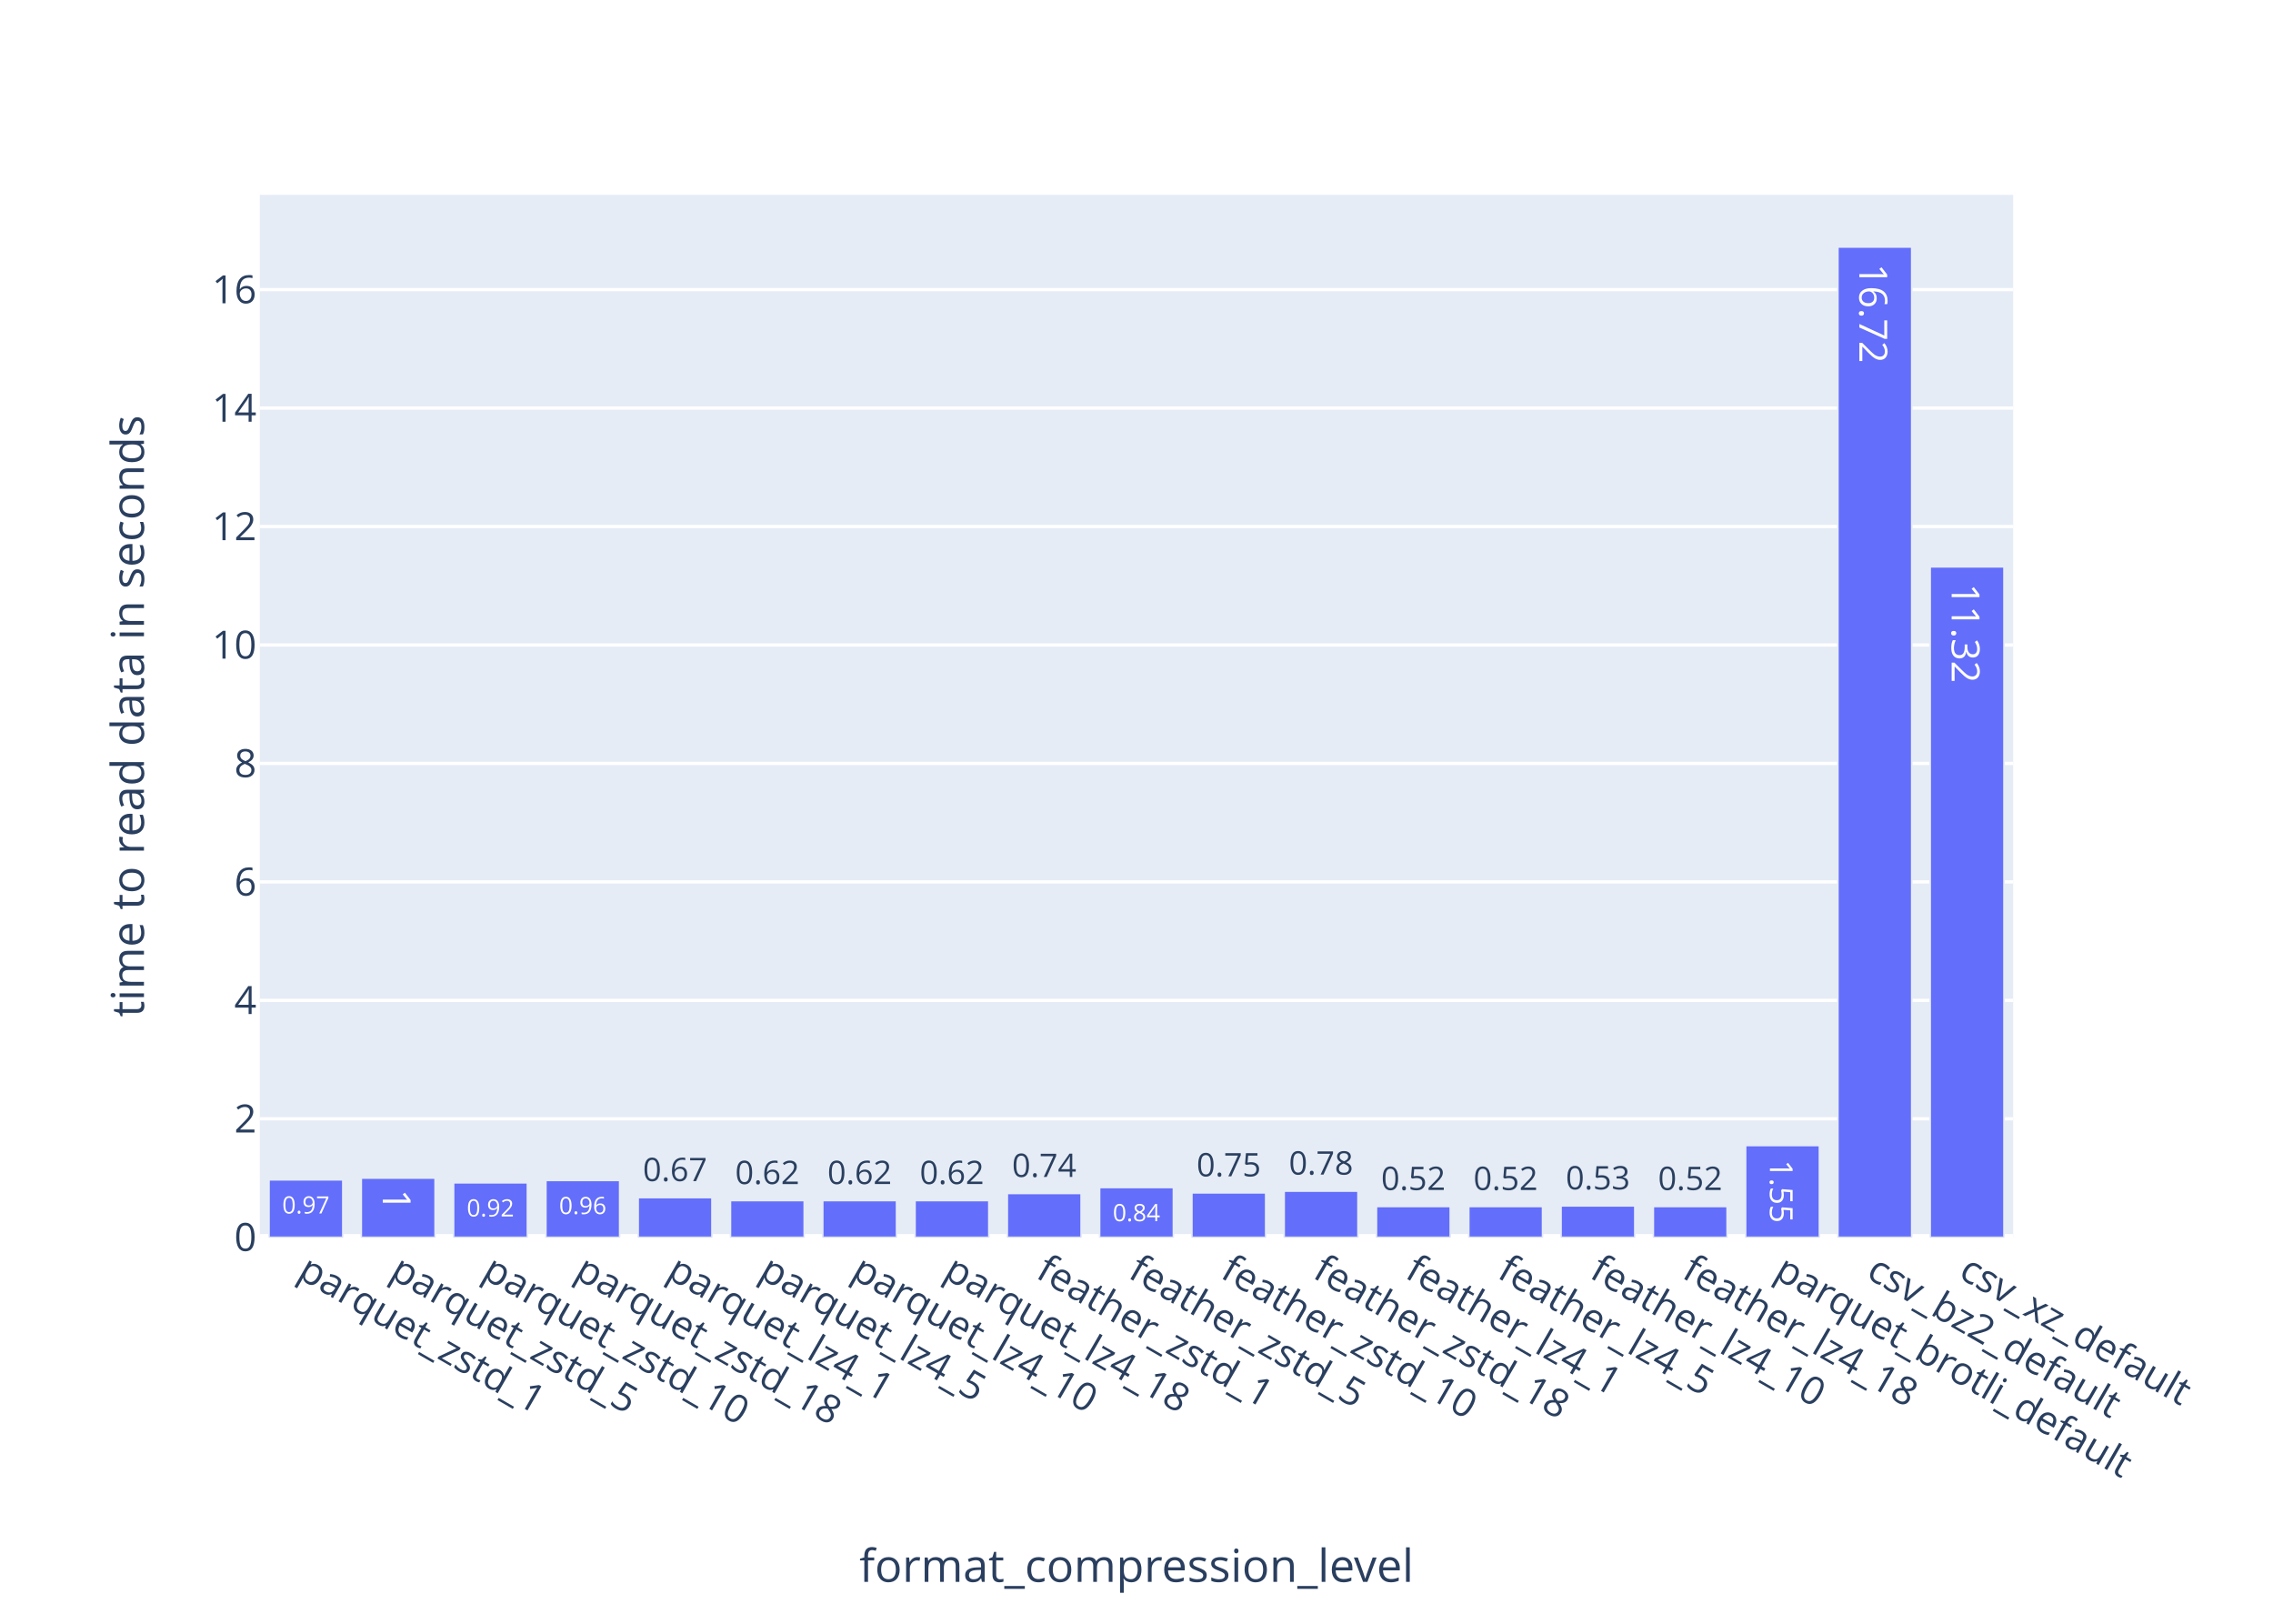
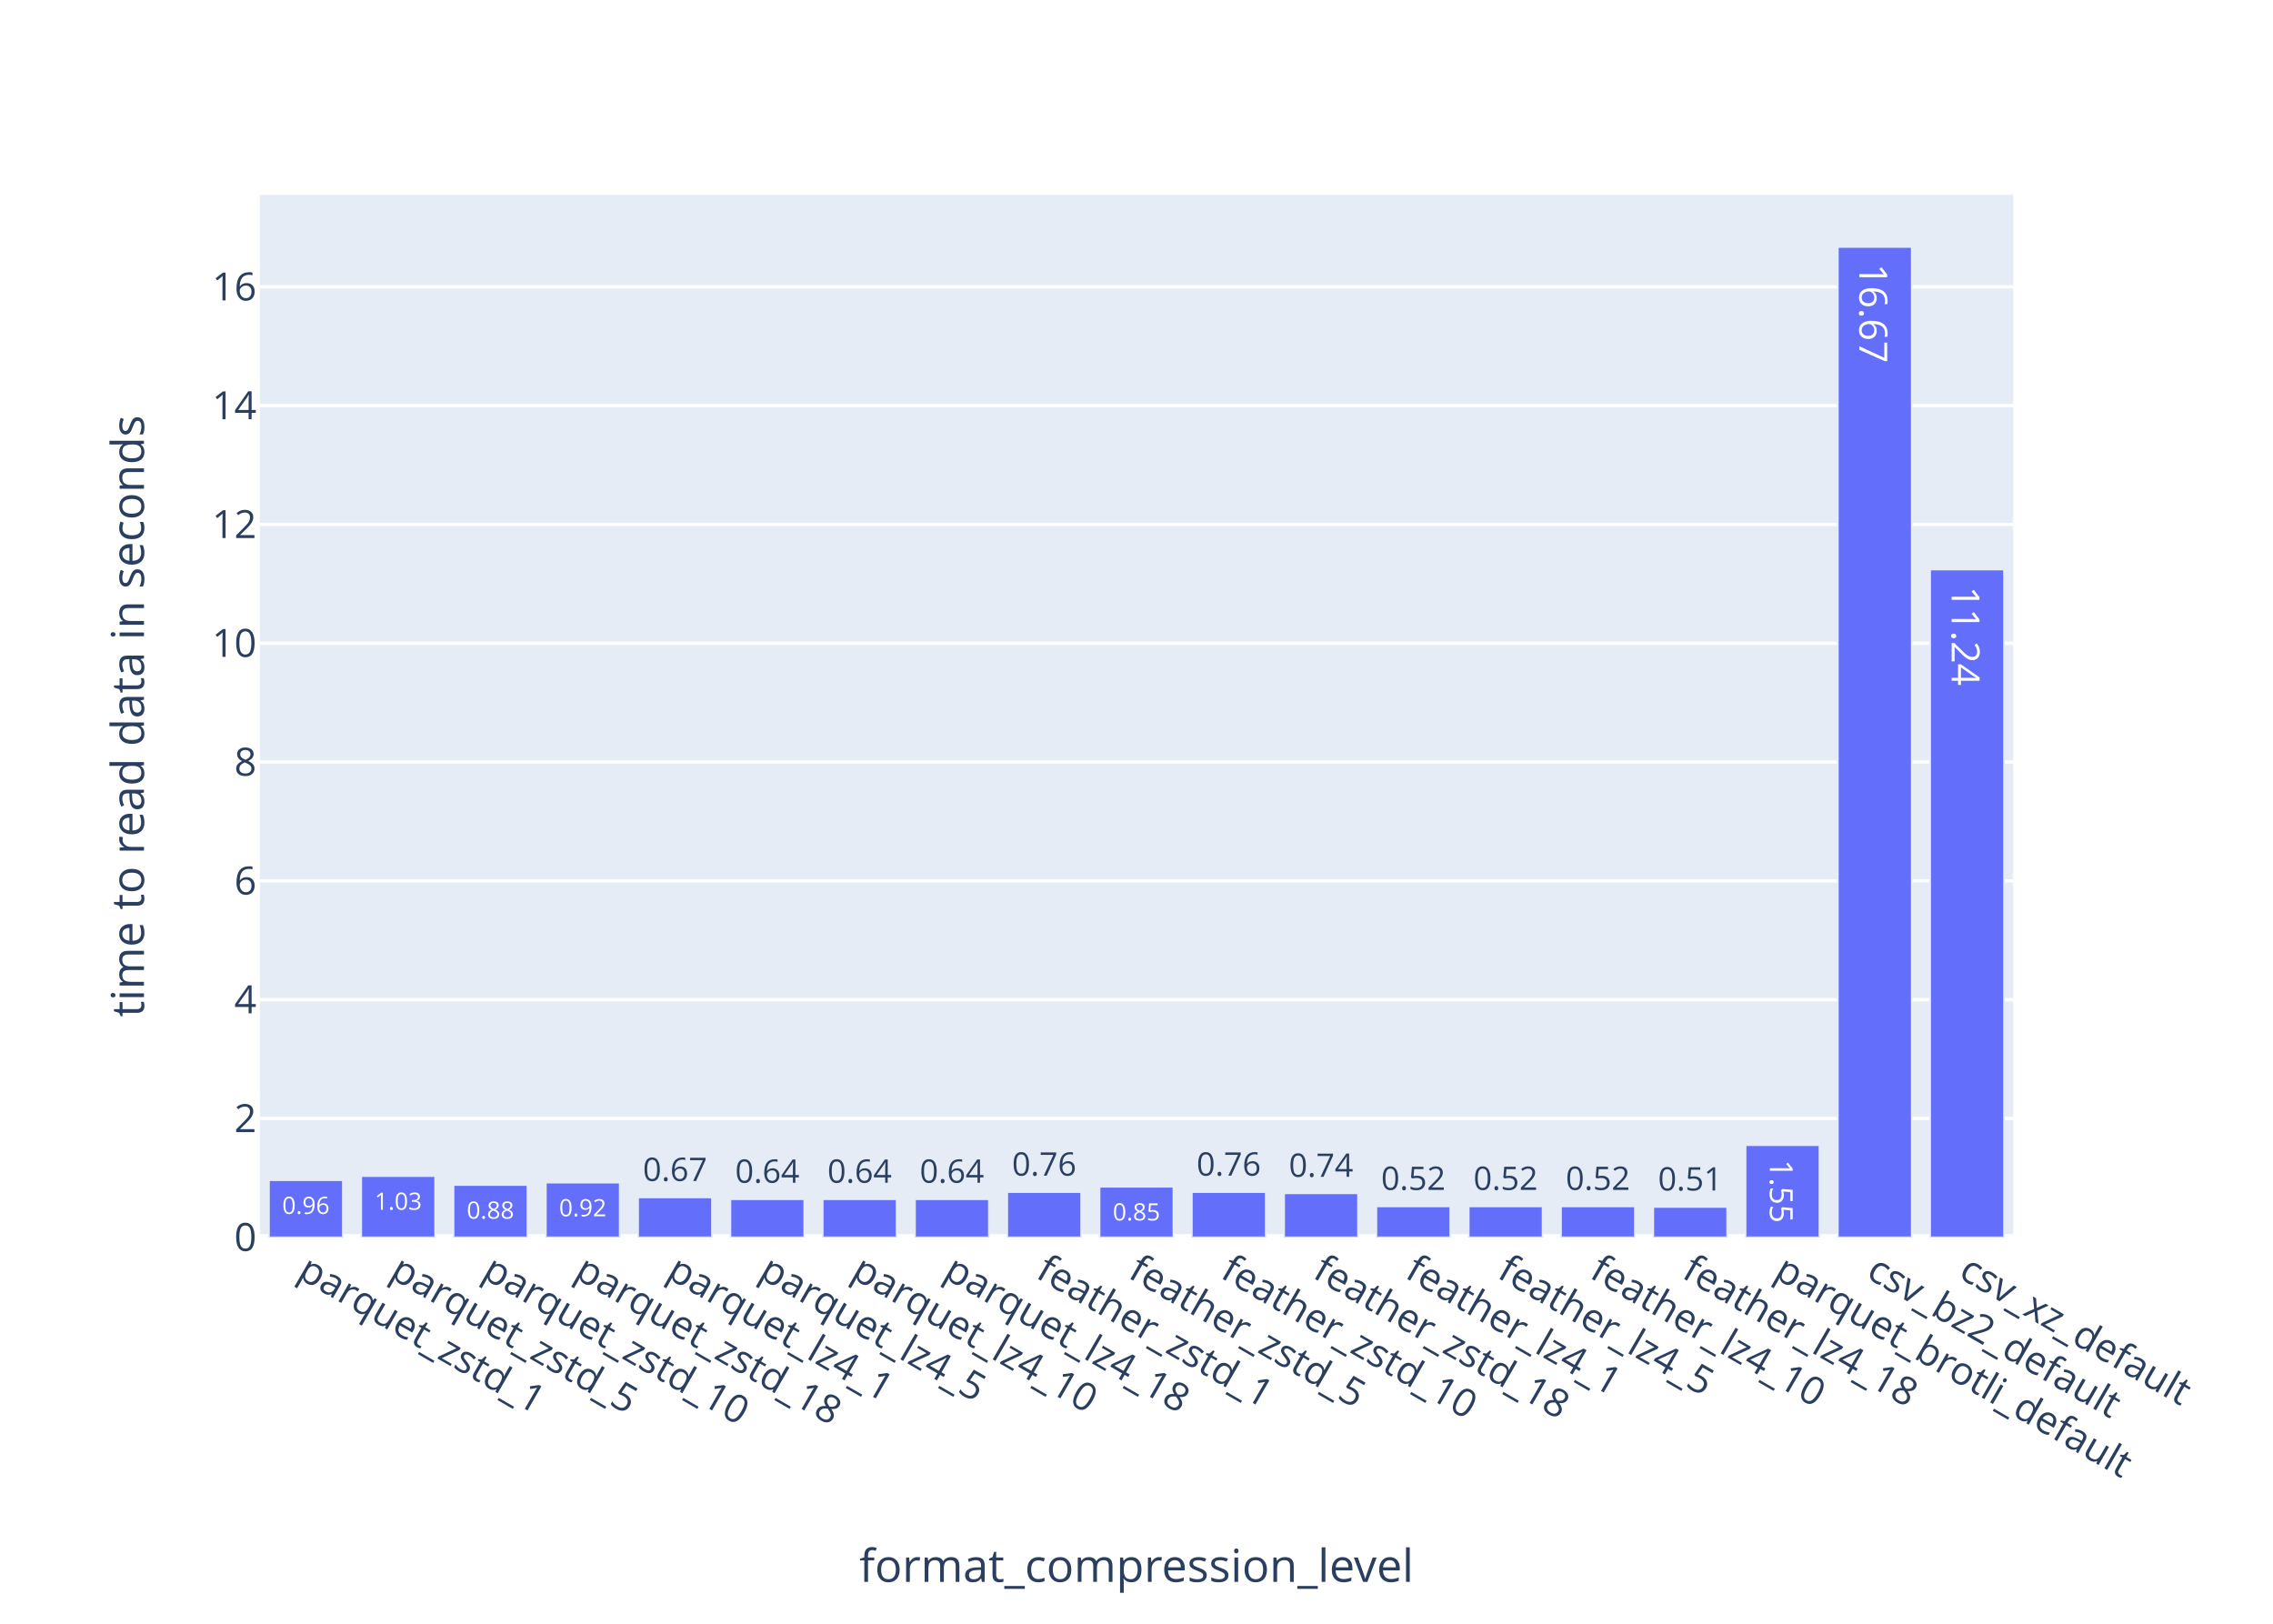
<svg xmlns="http://www.w3.org/2000/svg" class="main-svg" width="700" height="500" style="" viewBox="0 0 700 500">
  <rect x="0" y="0" width="700" height="500" style="fill: rgb(255, 255, 255); fill-opacity: 1;" />
-   <defs id="defs-a130da">
+   <defs id="defs-a54d23">
    <g class="clips">
-       <clipPath id="clipa130daxyplot" class="plotclip">
+       <clipPath id="clipa54d23xyplot" class="plotclip">
        <rect width="540" height="321" />
      </clipPath>
-       <clipPath class="axesclip" id="clipa130dax">
+       <clipPath class="axesclip" id="clipa54d23x">
        <rect x="80" y="0" width="540" height="500" />
      </clipPath>
-       <clipPath class="axesclip" id="clipa130day">
+       <clipPath class="axesclip" id="clipa54d23y">
        <rect x="0" y="60" width="700" height="321" />
      </clipPath>
-       <clipPath class="axesclip" id="clipa130daxy">
+       <clipPath class="axesclip" id="clipa54d23xy">
        <rect x="80" y="60" width="540" height="321" />
      </clipPath>
    </g>
    <g class="gradients" />
    <g class="patterns" />
  </defs>
  <g class="bglayer">
    <rect class="bg" x="80" y="60" width="540" height="321" style="fill: rgb(229, 236, 246); fill-opacity: 1; stroke-width: 0;" />
  </g>
  <g class="layer-below">
    <g class="imagelayer" />
    <g class="shapelayer" />
  </g>
  <g class="cartesianlayer">
    <g class="subplot xy">
      <g class="layer-subplot">
        <g class="shapelayer" />
        <g class="imagelayer" />
      </g>
      <g class="minor-gridlayer">
        <g class="x" />
        <g class="y" />
      </g>
      <g class="gridlayer">
        <g class="x" />
        <g class="y">
-           <path class="ygrid crisp" transform="translate(0,344.52)" d="M80,0h540" style="stroke: rgb(255, 255, 255); stroke-opacity: 1; stroke-width: 1px;" />
-           <path class="ygrid crisp" transform="translate(0,308.05)" d="M80,0h540" style="stroke: rgb(255, 255, 255); stroke-opacity: 1; stroke-width: 1px;" />
-           <path class="ygrid crisp" transform="translate(0,271.57)" d="M80,0h540" style="stroke: rgb(255, 255, 255); stroke-opacity: 1; stroke-width: 1px;" />
-           <path class="ygrid crisp" transform="translate(0,235.09)" d="M80,0h540" style="stroke: rgb(255, 255, 255); stroke-opacity: 1; stroke-width: 1px;" />
-           <path class="ygrid crisp" transform="translate(0,198.61)" d="M80,0h540" style="stroke: rgb(255, 255, 255); stroke-opacity: 1; stroke-width: 1px;" />
-           <path class="ygrid crisp" transform="translate(0,162.14)" d="M80,0h540" style="stroke: rgb(255, 255, 255); stroke-opacity: 1; stroke-width: 1px;" />
-           <path class="ygrid crisp" transform="translate(0,125.66)" d="M80,0h540" style="stroke: rgb(255, 255, 255); stroke-opacity: 1; stroke-width: 1px;" />
-           <path class="ygrid crisp" transform="translate(0,89.18)" d="M80,0h540" style="stroke: rgb(255, 255, 255); stroke-opacity: 1; stroke-width: 1px;" />
+           <path class="ygrid crisp" transform="translate(0,344.41)" d="M80,0h540" style="stroke: rgb(255, 255, 255); stroke-opacity: 1; stroke-width: 1px;" />
+           <path class="ygrid crisp" transform="translate(0,307.83)" d="M80,0h540" style="stroke: rgb(255, 255, 255); stroke-opacity: 1; stroke-width: 1px;" />
+           <path class="ygrid crisp" transform="translate(0,271.24)" d="M80,0h540" style="stroke: rgb(255, 255, 255); stroke-opacity: 1; stroke-width: 1px;" />
+           <path class="ygrid crisp" transform="translate(0,234.65)" d="M80,0h540" style="stroke: rgb(255, 255, 255); stroke-opacity: 1; stroke-width: 1px;" />
+           <path class="ygrid crisp" transform="translate(0,198.07)" d="M80,0h540" style="stroke: rgb(255, 255, 255); stroke-opacity: 1; stroke-width: 1px;" />
+           <path class="ygrid crisp" transform="translate(0,161.48)" d="M80,0h540" style="stroke: rgb(255, 255, 255); stroke-opacity: 1; stroke-width: 1px;" />
+           <path class="ygrid crisp" transform="translate(0,124.89)" d="M80,0h540" style="stroke: rgb(255, 255, 255); stroke-opacity: 1; stroke-width: 1px;" />
+           <path class="ygrid crisp" transform="translate(0,88.31)" d="M80,0h540" style="stroke: rgb(255, 255, 255); stroke-opacity: 1; stroke-width: 1px;" />
        </g>
      </g>
      <g class="zerolinelayer">
        <path class="yzl zl crisp" transform="translate(0,381)" d="M80,0h540" style="stroke: rgb(255, 255, 255); stroke-opacity: 1; stroke-width: 2px;" />
      </g>
      <g class="layer-between">
        <g class="shapelayer" />
        <g class="imagelayer" />
      </g>
      <path class="xlines-below" />
      <path class="ylines-below" />
      <g class="overlines-below" />
      <g class="xaxislayer-below" />
      <g class="yaxislayer-below" />
      <g class="overaxes-below" />
-       <g class="plot" transform="translate(80,60)" clip-path="url(#clipa130daxyplot)">
+       <g class="plot" transform="translate(80,60)" clip-path="url(#clipa54d23xyplot)">
        <g class="barlayer mlayer">
          <g class="trace bars" style="opacity: 1;">
            <g class="points">
              <g class="point">
-                 <path d="M2.84,321V303.31H25.58V321Z" style="vector-effect: none; opacity: 1; stroke-width: 0.5px; fill: rgb(99, 110, 250); fill-opacity: 1; stroke: rgb(229, 236, 246); stroke-opacity: 1;" />
-                 <text class="bartext bartext-inside" text-anchor="middle" data-notex="1" x="0" y="0" style="font-family: 'Open Sans', verdana, arial, sans-serif; font-size: 12px; fill: rgb(255, 255, 255); fill-opacity: 1; white-space: pre;" transform="translate(14.21,313.6733)scale(0.6136082)">0.97</text>
-               </g>
-               <g class="point">
-                 <path d="M31.26,321V302.76H54V321Z" style="vector-effect: none; opacity: 1; stroke-width: 0.5px; fill: rgb(99, 110, 250); fill-opacity: 1; stroke: rgb(229, 236, 246); stroke-opacity: 1;" />
-                 <text class="bartext bartext-inside" text-anchor="middle" data-notex="1" x="0" y="0" style="font-family: 'Open Sans', verdana, arial, sans-serif; font-size: 12px; fill: rgb(255, 255, 255); fill-opacity: 1; white-space: pre;" transform="translate(42.63,314.3381)rotate(90 0 -4.75)">1</text>
-               </g>
-               <g class="point">
-                 <path d="M59.68,321V304.22H82.42V321Z" style="vector-effect: none; opacity: 1; stroke-width: 0.5px; fill: rgb(99, 110, 250); fill-opacity: 1; stroke: rgb(229, 236, 246); stroke-opacity: 1;" />
-                 <text class="bartext bartext-inside" text-anchor="middle" data-notex="1" x="0" y="0" style="font-family: 'Open Sans', verdana, arial, sans-serif; font-size: 12px; fill: rgb(255, 255, 255); fill-opacity: 1; white-space: pre;" transform="translate(71.05,314.5833)scale(0.6136082)">0.92</text>
-               </g>
-               <g class="point">
-                 <path d="M88.11,321V303.49H110.84V321Z" style="vector-effect: none; opacity: 1; stroke-width: 0.5px; fill: rgb(99, 110, 250); fill-opacity: 1; stroke: rgb(229, 236, 246); stroke-opacity: 1;" />
-                 <text class="bartext bartext-inside" text-anchor="middle" data-notex="1" x="0" y="0" style="font-family: 'Open Sans', verdana, arial, sans-serif; font-size: 12px; fill: rgb(255, 255, 255); fill-opacity: 1; white-space: pre;" transform="translate(99.475,313.8489)scale(0.6132417)">0.96</text>
-               </g>
-               <g class="point">
-                 <path d="M116.53,321V308.78H139.26V321Z" style="vector-effect: none; opacity: 1; stroke-width: 0.5px; fill: rgb(99, 110, 250); fill-opacity: 1; stroke: rgb(229, 236, 246); stroke-opacity: 1;" />
-                 <text class="bartext bartext-outside" text-anchor="middle" data-notex="1" x="0" y="0" style="font-family: 'Open Sans', verdana, arial, sans-serif; font-size: 12px; fill: rgb(42, 63, 95); fill-opacity: 1; white-space: pre;" transform="translate(127.895,303.6971)scale(0.833173)">0.67</text>
-               </g>
-               <g class="point">
-                 <path d="M144.95,321V309.69H167.68V321Z" style="vector-effect: none; opacity: 1; stroke-width: 0.5px; fill: rgb(99, 110, 250); fill-opacity: 1; stroke: rgb(229, 236, 246); stroke-opacity: 1;" />
-                 <text class="bartext bartext-outside" text-anchor="middle" data-notex="1" x="0" y="0" style="font-family: 'Open Sans', verdana, arial, sans-serif; font-size: 12px; fill: rgb(42, 63, 95); fill-opacity: 1; white-space: pre;" transform="translate(156.315,304.6071)scale(0.833173)">0.62</text>
-               </g>
-               <g class="point">
-                 <path d="M173.37,321V309.69H196.11V321Z" style="vector-effect: none; opacity: 1; stroke-width: 0.5px; fill: rgb(99, 110, 250); fill-opacity: 1; stroke: rgb(229, 236, 246); stroke-opacity: 1;" />
-                 <text class="bartext bartext-outside" text-anchor="middle" data-notex="1" x="0" y="0" style="font-family: 'Open Sans', verdana, arial, sans-serif; font-size: 12px; fill: rgb(42, 63, 95); fill-opacity: 1; white-space: pre;" transform="translate(184.74,304.6062)scale(0.8335395)">0.62</text>
-               </g>
-               <g class="point">
-                 <path d="M201.79,321V309.69H224.53V321Z" style="vector-effect: none; opacity: 1; stroke-width: 0.5px; fill: rgb(99, 110, 250); fill-opacity: 1; stroke: rgb(229, 236, 246); stroke-opacity: 1;" />
-                 <text class="bartext bartext-outside" text-anchor="middle" data-notex="1" x="0" y="0" style="font-family: 'Open Sans', verdana, arial, sans-serif; font-size: 12px; fill: rgb(42, 63, 95); fill-opacity: 1; white-space: pre;" transform="translate(213.16,304.6062)scale(0.8335395)">0.62</text>
-               </g>
-               <g class="point">
-                 <path d="M230.21,321V307.5H252.95V321Z" style="vector-effect: none; opacity: 1; stroke-width: 0.5px; fill: rgb(99, 110, 250); fill-opacity: 1; stroke: rgb(229, 236, 246); stroke-opacity: 1;" />
-                 <text class="bartext bartext-outside" text-anchor="middle" data-notex="1" x="0" y="0" style="font-family: 'Open Sans', verdana, arial, sans-serif; font-size: 12px; fill: rgb(42, 63, 95); fill-opacity: 1; white-space: pre;" transform="translate(241.58,302.4162)scale(0.8335395)">0.74</text>
-               </g>
-               <g class="point">
-                 <path d="M258.63,321V305.68H281.37V321Z" style="vector-effect: none; opacity: 1; stroke-width: 0.5px; fill: rgb(99, 110, 250); fill-opacity: 1; stroke: rgb(229, 236, 246); stroke-opacity: 1;" />
-                 <text class="bartext bartext-inside" text-anchor="middle" data-notex="1" x="0" y="0" style="font-family: 'Open Sans', verdana, arial, sans-serif; font-size: 12px; fill: rgb(255, 255, 255); fill-opacity: 1; white-space: pre;" transform="translate(270,316.0433)scale(0.6136082)">0.84</text>
-               </g>
-               <g class="point">
-                 <path d="M287.05,321V307.32H309.79V321Z" style="vector-effect: none; opacity: 1; stroke-width: 0.5px; fill: rgb(99, 110, 250); fill-opacity: 1; stroke: rgb(229, 236, 246); stroke-opacity: 1;" />
-                 <text class="bartext bartext-outside" text-anchor="middle" data-notex="1" x="0" y="0" style="font-family: 'Open Sans', verdana, arial, sans-serif; font-size: 12px; fill: rgb(42, 63, 95); fill-opacity: 1; white-space: pre;" transform="translate(298.42,302.2362)scale(0.8335395)">0.75</text>
-               </g>
-               <g class="point">
-                 <path d="M315.47,321V306.77H338.21V321Z" style="vector-effect: none; opacity: 1; stroke-width: 0.5px; fill: rgb(99, 110, 250); fill-opacity: 1; stroke: rgb(229, 236, 246); stroke-opacity: 1;" />
-                 <text class="bartext bartext-outside" text-anchor="middle" data-notex="1" x="0" y="0" style="font-family: 'Open Sans', verdana, arial, sans-serif; font-size: 12px; fill: rgb(42, 63, 95); fill-opacity: 1; white-space: pre;" transform="translate(326.84,301.6862)scale(0.8335395)">0.78</text>
-               </g>
-               <g class="point">
-                 <path d="M343.89,321V311.52H366.63V321Z" style="vector-effect: none; opacity: 1; stroke-width: 0.5px; fill: rgb(99, 110, 250); fill-opacity: 1; stroke: rgb(229, 236, 246); stroke-opacity: 1;" />
-                 <text class="bartext bartext-outside" text-anchor="middle" data-notex="1" x="0" y="0" style="font-family: 'Open Sans', verdana, arial, sans-serif; font-size: 12px; fill: rgb(42, 63, 95); fill-opacity: 1; white-space: pre;" transform="translate(355.26,306.4362)scale(0.8335395)">0.52</text>
-               </g>
-               <g class="point">
-                 <path d="M372.32,321V311.52H395.05V321Z" style="vector-effect: none; opacity: 1; stroke-width: 0.5px; fill: rgb(99, 110, 250); fill-opacity: 1; stroke: rgb(229, 236, 246); stroke-opacity: 1;" />
-                 <text class="bartext bartext-outside" text-anchor="middle" data-notex="1" x="0" y="0" style="font-family: 'Open Sans', verdana, arial, sans-serif; font-size: 12px; fill: rgb(42, 63, 95); fill-opacity: 1; white-space: pre;" transform="translate(383.685,306.4371)scale(0.833173)">0.52</text>
-               </g>
-               <g class="point">
-                 <path d="M400.74,321V311.33H423.47V321Z" style="vector-effect: none; opacity: 1; stroke-width: 0.5px; fill: rgb(99, 110, 250); fill-opacity: 1; stroke: rgb(229, 236, 246); stroke-opacity: 1;" />
-                 <text class="bartext bartext-outside" text-anchor="middle" data-notex="1" x="0" y="0" style="font-family: 'Open Sans', verdana, arial, sans-serif; font-size: 12px; fill: rgb(42, 63, 95); fill-opacity: 1; white-space: pre;" transform="translate(412.105,306.2471)scale(0.833173)">0.53</text>
-               </g>
-               <g class="point">
-                 <path d="M429.16,321V311.52H451.89V321Z" style="vector-effect: none; opacity: 1; stroke-width: 0.5px; fill: rgb(99, 110, 250); fill-opacity: 1; stroke: rgb(229, 236, 246); stroke-opacity: 1;" />
-                 <text class="bartext bartext-outside" text-anchor="middle" data-notex="1" x="0" y="0" style="font-family: 'Open Sans', verdana, arial, sans-serif; font-size: 12px; fill: rgb(42, 63, 95); fill-opacity: 1; white-space: pre;" transform="translate(440.525,306.4371)scale(0.833173)">0.52</text>
-               </g>
-               <g class="point">
-                 <path d="M457.58,321V292.73H480.32V321Z" style="vector-effect: none; opacity: 1; stroke-width: 0.5px; fill: rgb(99, 110, 250); fill-opacity: 1; stroke: rgb(229, 236, 246); stroke-opacity: 1;" />
-                 <text class="bartext bartext-inside" text-anchor="middle" data-notex="1" x="0" y="0" style="font-family: 'Open Sans', verdana, arial, sans-serif; font-size: 12px; fill: rgb(255, 255, 255); fill-opacity: 1; white-space: pre;" transform="translate(468.95,310.7425)scale(0.8163116)rotate(90 0 -4.75)">1.55</text>
+                 <path d="M2.84,321V303.44H25.58V321Z" style="vector-effect: none; opacity: 1; stroke-width: 0.5px; fill: rgb(99, 110, 250); fill-opacity: 1; stroke: rgb(229, 236, 246); stroke-opacity: 1;" />
+                 <text class="bartext bartext-inside" text-anchor="middle" data-notex="1" x="0" y="0" style="font-family: 'Open Sans', verdana, arial, sans-serif; font-size: 12px; fill: rgb(255, 255, 255); fill-opacity: 1; white-space: pre;" transform="translate(14.21,313.8033)scale(0.6136082)">0.96</text>
+               </g>
+               <g class="point">
+                 <path d="M31.26,321V302.16H54V321Z" style="vector-effect: none; opacity: 1; stroke-width: 0.5px; fill: rgb(99, 110, 250); fill-opacity: 1; stroke: rgb(229, 236, 246); stroke-opacity: 1;" />
+                 <text class="bartext bartext-inside" text-anchor="middle" data-notex="1" x="0" y="0" style="font-family: 'Open Sans', verdana, arial, sans-serif; font-size: 12px; fill: rgb(255, 255, 255); fill-opacity: 1; white-space: pre;" transform="translate(42.63,312.5233)scale(0.6136082)">1.03</text>
+               </g>
+               <g class="point">
+                 <path d="M59.68,321V304.9H82.42V321Z" style="vector-effect: none; opacity: 1; stroke-width: 0.5px; fill: rgb(99, 110, 250); fill-opacity: 1; stroke: rgb(229, 236, 246); stroke-opacity: 1;" />
+                 <text class="bartext bartext-inside" text-anchor="middle" data-notex="1" x="0" y="0" style="font-family: 'Open Sans', verdana, arial, sans-serif; font-size: 12px; fill: rgb(255, 255, 255); fill-opacity: 1; white-space: pre;" transform="translate(71.05,315.2633)scale(0.6136082)">0.88</text>
+               </g>
+               <g class="point">
+                 <path d="M88.11,321V304.17H110.84V321Z" style="vector-effect: none; opacity: 1; stroke-width: 0.5px; fill: rgb(99, 110, 250); fill-opacity: 1; stroke: rgb(229, 236, 246); stroke-opacity: 1;" />
+                 <text class="bartext bartext-inside" text-anchor="middle" data-notex="1" x="0" y="0" style="font-family: 'Open Sans', verdana, arial, sans-serif; font-size: 12px; fill: rgb(255, 255, 255); fill-opacity: 1; white-space: pre;" transform="translate(99.475,314.5289)scale(0.6132417)">0.92</text>
+               </g>
+               <g class="point">
+                 <path d="M116.53,321V308.74H139.26V321Z" style="vector-effect: none; opacity: 1; stroke-width: 0.5px; fill: rgb(99, 110, 250); fill-opacity: 1; stroke: rgb(229, 236, 246); stroke-opacity: 1;" />
+                 <text class="bartext bartext-outside" text-anchor="middle" data-notex="1" x="0" y="0" style="font-family: 'Open Sans', verdana, arial, sans-serif; font-size: 12px; fill: rgb(42, 63, 95); fill-opacity: 1; white-space: pre;" transform="translate(127.895,303.6571)scale(0.833173)">0.67</text>
+               </g>
+               <g class="point">
+                 <path d="M144.95,321V309.29H167.68V321Z" style="vector-effect: none; opacity: 1; stroke-width: 0.5px; fill: rgb(99, 110, 250); fill-opacity: 1; stroke: rgb(229, 236, 246); stroke-opacity: 1;" />
+                 <text class="bartext bartext-outside" text-anchor="middle" data-notex="1" x="0" y="0" style="font-family: 'Open Sans', verdana, arial, sans-serif; font-size: 12px; fill: rgb(42, 63, 95); fill-opacity: 1; white-space: pre;" transform="translate(156.315,304.2071)scale(0.833173)">0.64</text>
+               </g>
+               <g class="point">
+                 <path d="M173.37,321V309.29H196.11V321Z" style="vector-effect: none; opacity: 1; stroke-width: 0.5px; fill: rgb(99, 110, 250); fill-opacity: 1; stroke: rgb(229, 236, 246); stroke-opacity: 1;" />
+                 <text class="bartext bartext-outside" text-anchor="middle" data-notex="1" x="0" y="0" style="font-family: 'Open Sans', verdana, arial, sans-serif; font-size: 12px; fill: rgb(42, 63, 95); fill-opacity: 1; white-space: pre;" transform="translate(184.74,304.2062)scale(0.8335395)">0.64</text>
+               </g>
+               <g class="point">
+                 <path d="M201.79,321V309.29H224.53V321Z" style="vector-effect: none; opacity: 1; stroke-width: 0.5px; fill: rgb(99, 110, 250); fill-opacity: 1; stroke: rgb(229, 236, 246); stroke-opacity: 1;" />
+                 <text class="bartext bartext-outside" text-anchor="middle" data-notex="1" x="0" y="0" style="font-family: 'Open Sans', verdana, arial, sans-serif; font-size: 12px; fill: rgb(42, 63, 95); fill-opacity: 1; white-space: pre;" transform="translate(213.16,304.2062)scale(0.8335395)">0.64</text>
+               </g>
+               <g class="point">
+                 <path d="M230.21,321V307.1H252.95V321Z" style="vector-effect: none; opacity: 1; stroke-width: 0.5px; fill: rgb(99, 110, 250); fill-opacity: 1; stroke: rgb(229, 236, 246); stroke-opacity: 1;" />
+                 <text class="bartext bartext-outside" text-anchor="middle" data-notex="1" x="0" y="0" style="font-family: 'Open Sans', verdana, arial, sans-serif; font-size: 12px; fill: rgb(42, 63, 95); fill-opacity: 1; white-space: pre;" transform="translate(241.58,302.0162)scale(0.8335395)">0.76</text>
+               </g>
+               <g class="point">
+                 <path d="M258.63,321V305.45H281.37V321Z" style="vector-effect: none; opacity: 1; stroke-width: 0.5px; fill: rgb(99, 110, 250); fill-opacity: 1; stroke: rgb(229, 236, 246); stroke-opacity: 1;" />
+                 <text class="bartext bartext-inside" text-anchor="middle" data-notex="1" x="0" y="0" style="font-family: 'Open Sans', verdana, arial, sans-serif; font-size: 12px; fill: rgb(255, 255, 255); fill-opacity: 1; white-space: pre;" transform="translate(270,315.8133)scale(0.6136082)">0.85</text>
+               </g>
+               <g class="point">
+                 <path d="M287.05,321V307.1H309.79V321Z" style="vector-effect: none; opacity: 1; stroke-width: 0.5px; fill: rgb(99, 110, 250); fill-opacity: 1; stroke: rgb(229, 236, 246); stroke-opacity: 1;" />
+                 <text class="bartext bartext-outside" text-anchor="middle" data-notex="1" x="0" y="0" style="font-family: 'Open Sans', verdana, arial, sans-serif; font-size: 12px; fill: rgb(42, 63, 95); fill-opacity: 1; white-space: pre;" transform="translate(298.42,302.0162)scale(0.8335395)">0.76</text>
+               </g>
+               <g class="point">
+                 <path d="M315.47,321V307.46H338.21V321Z" style="vector-effect: none; opacity: 1; stroke-width: 0.5px; fill: rgb(99, 110, 250); fill-opacity: 1; stroke: rgb(229, 236, 246); stroke-opacity: 1;" />
+                 <text class="bartext bartext-outside" text-anchor="middle" data-notex="1" x="0" y="0" style="font-family: 'Open Sans', verdana, arial, sans-serif; font-size: 12px; fill: rgb(42, 63, 95); fill-opacity: 1; white-space: pre;" transform="translate(326.84,302.3762)scale(0.8335395)">0.74</text>
+               </g>
+               <g class="point">
+                 <path d="M343.89,321V311.49H366.63V321Z" style="vector-effect: none; opacity: 1; stroke-width: 0.5px; fill: rgb(99, 110, 250); fill-opacity: 1; stroke: rgb(229, 236, 246); stroke-opacity: 1;" />
+                 <text class="bartext bartext-outside" text-anchor="middle" data-notex="1" x="0" y="0" style="font-family: 'Open Sans', verdana, arial, sans-serif; font-size: 12px; fill: rgb(42, 63, 95); fill-opacity: 1; white-space: pre;" transform="translate(355.26,306.4062)scale(0.8335395)">0.52</text>
+               </g>
+               <g class="point">
+                 <path d="M372.32,321V311.49H395.05V321Z" style="vector-effect: none; opacity: 1; stroke-width: 0.5px; fill: rgb(99, 110, 250); fill-opacity: 1; stroke: rgb(229, 236, 246); stroke-opacity: 1;" />
+                 <text class="bartext bartext-outside" text-anchor="middle" data-notex="1" x="0" y="0" style="font-family: 'Open Sans', verdana, arial, sans-serif; font-size: 12px; fill: rgb(42, 63, 95); fill-opacity: 1; white-space: pre;" transform="translate(383.685,306.4071)scale(0.833173)">0.52</text>
+               </g>
+               <g class="point">
+                 <path d="M400.74,321V311.49H423.47V321Z" style="vector-effect: none; opacity: 1; stroke-width: 0.5px; fill: rgb(99, 110, 250); fill-opacity: 1; stroke: rgb(229, 236, 246); stroke-opacity: 1;" />
+                 <text class="bartext bartext-outside" text-anchor="middle" data-notex="1" x="0" y="0" style="font-family: 'Open Sans', verdana, arial, sans-serif; font-size: 12px; fill: rgb(42, 63, 95); fill-opacity: 1; white-space: pre;" transform="translate(412.105,306.4071)scale(0.833173)">0.52</text>
+               </g>
+               <g class="point">
+                 <path d="M429.16,321V311.67H451.89V321Z" style="vector-effect: none; opacity: 1; stroke-width: 0.5px; fill: rgb(99, 110, 250); fill-opacity: 1; stroke: rgb(229, 236, 246); stroke-opacity: 1;" />
+                 <text class="bartext bartext-outside" text-anchor="middle" data-notex="1" x="0" y="0" style="font-family: 'Open Sans', verdana, arial, sans-serif; font-size: 12px; fill: rgb(42, 63, 95); fill-opacity: 1; white-space: pre;" transform="translate(440.525,306.5871)scale(0.833173)">0.51</text>
+               </g>
+               <g class="point">
+                 <path d="M457.58,321V292.65H480.32V321Z" style="vector-effect: none; opacity: 1; stroke-width: 0.5px; fill: rgb(99, 110, 250); fill-opacity: 1; stroke: rgb(229, 236, 246); stroke-opacity: 1;" />
+                 <text class="bartext bartext-inside" text-anchor="middle" data-notex="1" x="0" y="0" style="font-family: 'Open Sans', verdana, arial, sans-serif; font-size: 12px; fill: rgb(255, 255, 255); fill-opacity: 1; white-space: pre;" transform="translate(468.95,310.7164)scale(0.819244)rotate(90 0 -4.75)">1.55</text>
              </g>
              <g class="point">
                <path d="M486,321V16.05H508.74V321Z" style="vector-effect: none; opacity: 1; stroke-width: 0.5px; fill: rgb(99, 110, 250); fill-opacity: 1; stroke: rgb(229, 236, 246); stroke-opacity: 1;" />
-                 <text class="bartext bartext-inside" text-anchor="middle" data-notex="1" x="0" y="0" style="font-family: 'Open Sans', verdana, arial, sans-serif; font-size: 12px; fill: rgb(255, 255, 255); fill-opacity: 1; white-space: pre;" transform="translate(497.37,41.25312)rotate(90 0 -4.75)">16.72</text>
-               </g>
-               <g class="point">
-                 <path d="M514.42,321V114.54H537.16V321Z" style="vector-effect: none; opacity: 1; stroke-width: 0.5px; fill: rgb(99, 110, 250); fill-opacity: 1; stroke: rgb(229, 236, 246); stroke-opacity: 1;" />
-                 <text class="bartext bartext-inside" text-anchor="middle" data-notex="1" x="0" y="0" style="font-family: 'Open Sans', verdana, arial, sans-serif; font-size: 12px; fill: rgb(255, 255, 255); fill-opacity: 1; white-space: pre;" transform="translate(525.79,139.7431)rotate(90 0 -4.75)">11.32</text>
+                 <text class="bartext bartext-inside" text-anchor="middle" data-notex="1" x="0" y="0" style="font-family: 'Open Sans', verdana, arial, sans-serif; font-size: 12px; fill: rgb(255, 255, 255); fill-opacity: 1; white-space: pre;" transform="translate(497.37,41.25312)rotate(90 0 -4.75)">16.67</text>
+               </g>
+               <g class="point">
+                 <path d="M514.42,321V115.38H537.16V321Z" style="vector-effect: none; opacity: 1; stroke-width: 0.5px; fill: rgb(99, 110, 250); fill-opacity: 1; stroke: rgb(229, 236, 246); stroke-opacity: 1;" />
+                 <text class="bartext bartext-inside" text-anchor="middle" data-notex="1" x="0" y="0" style="font-family: 'Open Sans', verdana, arial, sans-serif; font-size: 12px; fill: rgb(255, 255, 255); fill-opacity: 1; white-space: pre;" transform="translate(525.79,140.5831)rotate(90 0 -4.75)">11.24</text>
              </g>
            </g>
          </g>
        </g>
      </g>
      <g class="overplot" />
      <path class="xlines-above crisp" d="M0,0" style="fill: none;" />
      <path class="ylines-above crisp" d="M0,0" style="fill: none;" />
      <g class="overlines-above" />
      <g class="xaxislayer-above">
        <g class="xtick">
          <text text-anchor="start" x="0" y="394" transform="translate(94.21,0) rotate(30,0,388)" style="font-family: 'Open Sans', verdana, arial, sans-serif; font-size: 12px; fill: rgb(42, 63, 95); fill-opacity: 1; white-space: pre; opacity: 1;">parquet_zstd_1</text>
        </g>
        <g class="xtick">
          <text text-anchor="start" x="0" y="394" transform="translate(122.63,0) rotate(30,0,388)" style="font-family: 'Open Sans', verdana, arial, sans-serif; font-size: 12px; fill: rgb(42, 63, 95); fill-opacity: 1; white-space: pre; opacity: 1;">parquet_zstd_5</text>
        </g>
        <g class="xtick">
          <text text-anchor="start" x="0" y="394" transform="translate(151.05,0) rotate(30,0,388)" style="font-family: 'Open Sans', verdana, arial, sans-serif; font-size: 12px; fill: rgb(42, 63, 95); fill-opacity: 1; white-space: pre; opacity: 1;">parquet_zstd_10</text>
        </g>
        <g class="xtick">
          <text text-anchor="start" x="0" y="394" transform="translate(179.47,0) rotate(30,0,388)" style="font-family: 'Open Sans', verdana, arial, sans-serif; font-size: 12px; fill: rgb(42, 63, 95); fill-opacity: 1; white-space: pre; opacity: 1;">parquet_zstd_18</text>
        </g>
        <g class="xtick">
          <text text-anchor="start" x="0" y="394" transform="translate(207.89,0) rotate(30,0,388)" style="font-family: 'Open Sans', verdana, arial, sans-serif; font-size: 12px; fill: rgb(42, 63, 95); fill-opacity: 1; white-space: pre; opacity: 1;">parquet_lz4_1</text>
        </g>
        <g class="xtick">
          <text text-anchor="start" x="0" y="394" transform="translate(236.32,0) rotate(30,0,388)" style="font-family: 'Open Sans', verdana, arial, sans-serif; font-size: 12px; fill: rgb(42, 63, 95); fill-opacity: 1; white-space: pre; opacity: 1;">parquet_lz4_5</text>
        </g>
        <g class="xtick">
          <text text-anchor="start" x="0" y="394" transform="translate(264.74,0) rotate(30,0,388)" style="font-family: 'Open Sans', verdana, arial, sans-serif; font-size: 12px; fill: rgb(42, 63, 95); fill-opacity: 1; white-space: pre; opacity: 1;">parquet_lz4_10</text>
        </g>
        <g class="xtick">
          <text text-anchor="start" x="0" y="394" transform="translate(293.16,0) rotate(30,0,388)" style="font-family: 'Open Sans', verdana, arial, sans-serif; font-size: 12px; fill: rgb(42, 63, 95); fill-opacity: 1; white-space: pre; opacity: 1;">parquet_lz4_18</text>
        </g>
        <g class="xtick">
          <text text-anchor="start" x="0" y="394" transform="translate(321.58,0) rotate(30,0,388)" style="font-family: 'Open Sans', verdana, arial, sans-serif; font-size: 12px; fill: rgb(42, 63, 95); fill-opacity: 1; white-space: pre; opacity: 1;">feather_zstd_1</text>
        </g>
        <g class="xtick">
          <text text-anchor="start" x="0" y="394" transform="translate(350,0) rotate(30,0,388)" style="font-family: 'Open Sans', verdana, arial, sans-serif; font-size: 12px; fill: rgb(42, 63, 95); fill-opacity: 1; white-space: pre; opacity: 1;">feather_zstd_5</text>
        </g>
        <g class="xtick">
          <text text-anchor="start" x="0" y="394" transform="translate(378.42,0) rotate(30,0,388)" style="font-family: 'Open Sans', verdana, arial, sans-serif; font-size: 12px; fill: rgb(42, 63, 95); fill-opacity: 1; white-space: pre; opacity: 1;">feather_zstd_10</text>
        </g>
        <g class="xtick">
          <text text-anchor="start" x="0" y="394" transform="translate(406.84,0) rotate(30,0,388)" style="font-family: 'Open Sans', verdana, arial, sans-serif; font-size: 12px; fill: rgb(42, 63, 95); fill-opacity: 1; white-space: pre; opacity: 1;">feather_zstd_18</text>
        </g>
        <g class="xtick">
          <text text-anchor="start" x="0" y="394" transform="translate(435.26,0) rotate(30,0,388)" style="font-family: 'Open Sans', verdana, arial, sans-serif; font-size: 12px; fill: rgb(42, 63, 95); fill-opacity: 1; white-space: pre; opacity: 1;">feather_lz4_1</text>
        </g>
        <g class="xtick">
          <text text-anchor="start" x="0" y="394" transform="translate(463.68,0) rotate(30,0,388)" style="font-family: 'Open Sans', verdana, arial, sans-serif; font-size: 12px; fill: rgb(42, 63, 95); fill-opacity: 1; white-space: pre; opacity: 1;">feather_lz4_5</text>
        </g>
        <g class="xtick">
          <text text-anchor="start" x="0" y="394" transform="translate(492.11,0) rotate(30,0,388)" style="font-family: 'Open Sans', verdana, arial, sans-serif; font-size: 12px; fill: rgb(42, 63, 95); fill-opacity: 1; white-space: pre; opacity: 1;">feather_lz4_10</text>
        </g>
        <g class="xtick">
          <text text-anchor="start" x="0" y="394" transform="translate(520.53,0) rotate(30,0,388)" style="font-family: 'Open Sans', verdana, arial, sans-serif; font-size: 12px; fill: rgb(42, 63, 95); fill-opacity: 1; white-space: pre; opacity: 1;">feather_lz4_18</text>
        </g>
        <g class="xtick">
          <text text-anchor="start" x="0" y="394" transform="translate(548.95,0) rotate(30,0,388)" style="font-family: 'Open Sans', verdana, arial, sans-serif; font-size: 12px; fill: rgb(42, 63, 95); fill-opacity: 1; white-space: pre; opacity: 1;">parquet_brotli_default</text>
        </g>
        <g class="xtick">
          <text text-anchor="start" x="0" y="394" transform="translate(577.37,0) rotate(30,0,388)" style="font-family: 'Open Sans', verdana, arial, sans-serif; font-size: 12px; fill: rgb(42, 63, 95); fill-opacity: 1; white-space: pre; opacity: 1;">csv_bz2_default</text>
        </g>
        <g class="xtick">
          <text text-anchor="start" x="0" y="394" transform="translate(605.79,0) rotate(30,0,388)" style="font-family: 'Open Sans', verdana, arial, sans-serif; font-size: 12px; fill: rgb(42, 63, 95); fill-opacity: 1; white-space: pre; opacity: 1;">csv_xz_default</text>
        </g>
      </g>
      <g class="yaxislayer-above">
        <g class="ytick">
          <text text-anchor="end" x="79" y="4.2" transform="translate(0,381)" style="font-family: 'Open Sans', verdana, arial, sans-serif; font-size: 12px; fill: rgb(42, 63, 95); fill-opacity: 1; white-space: pre; opacity: 1;">0</text>
        </g>
        <g class="ytick">
-           <text text-anchor="end" x="79" y="4.2" style="font-family: 'Open Sans', verdana, arial, sans-serif; font-size: 12px; fill: rgb(42, 63, 95); fill-opacity: 1; white-space: pre; opacity: 1;" transform="translate(0,344.52)">2</text>
-         </g>
-         <g class="ytick">
-           <text text-anchor="end" x="79" y="4.2" style="font-family: 'Open Sans', verdana, arial, sans-serif; font-size: 12px; fill: rgb(42, 63, 95); fill-opacity: 1; white-space: pre; opacity: 1;" transform="translate(0,308.05)">4</text>
-         </g>
-         <g class="ytick">
-           <text text-anchor="end" x="79" y="4.2" style="font-family: 'Open Sans', verdana, arial, sans-serif; font-size: 12px; fill: rgb(42, 63, 95); fill-opacity: 1; white-space: pre; opacity: 1;" transform="translate(0,271.57)">6</text>
-         </g>
-         <g class="ytick">
-           <text text-anchor="end" x="79" y="4.2" style="font-family: 'Open Sans', verdana, arial, sans-serif; font-size: 12px; fill: rgb(42, 63, 95); fill-opacity: 1; white-space: pre; opacity: 1;" transform="translate(0,235.09)">8</text>
-         </g>
-         <g class="ytick">
-           <text text-anchor="end" x="79" y="4.2" style="font-family: 'Open Sans', verdana, arial, sans-serif; font-size: 12px; fill: rgb(42, 63, 95); fill-opacity: 1; white-space: pre; opacity: 1;" transform="translate(0,198.61)">10</text>
-         </g>
-         <g class="ytick">
-           <text text-anchor="end" x="79" y="4.2" style="font-family: 'Open Sans', verdana, arial, sans-serif; font-size: 12px; fill: rgb(42, 63, 95); fill-opacity: 1; white-space: pre; opacity: 1;" transform="translate(0,162.14)">12</text>
-         </g>
-         <g class="ytick">
-           <text text-anchor="end" x="79" y="4.2" style="font-family: 'Open Sans', verdana, arial, sans-serif; font-size: 12px; fill: rgb(42, 63, 95); fill-opacity: 1; white-space: pre; opacity: 1;" transform="translate(0,125.66)">14</text>
-         </g>
-         <g class="ytick">
-           <text text-anchor="end" x="79" y="4.2" style="font-family: 'Open Sans', verdana, arial, sans-serif; font-size: 12px; fill: rgb(42, 63, 95); fill-opacity: 1; white-space: pre; opacity: 1;" transform="translate(0,89.18)">16</text>
+           <text text-anchor="end" x="79" y="4.2" style="font-family: 'Open Sans', verdana, arial, sans-serif; font-size: 12px; fill: rgb(42, 63, 95); fill-opacity: 1; white-space: pre; opacity: 1;" transform="translate(0,344.41)">2</text>
+         </g>
+         <g class="ytick">
+           <text text-anchor="end" x="79" y="4.2" style="font-family: 'Open Sans', verdana, arial, sans-serif; font-size: 12px; fill: rgb(42, 63, 95); fill-opacity: 1; white-space: pre; opacity: 1;" transform="translate(0,307.83)">4</text>
+         </g>
+         <g class="ytick">
+           <text text-anchor="end" x="79" y="4.2" style="font-family: 'Open Sans', verdana, arial, sans-serif; font-size: 12px; fill: rgb(42, 63, 95); fill-opacity: 1; white-space: pre; opacity: 1;" transform="translate(0,271.24)">6</text>
+         </g>
+         <g class="ytick">
+           <text text-anchor="end" x="79" y="4.2" style="font-family: 'Open Sans', verdana, arial, sans-serif; font-size: 12px; fill: rgb(42, 63, 95); fill-opacity: 1; white-space: pre; opacity: 1;" transform="translate(0,234.65)">8</text>
+         </g>
+         <g class="ytick">
+           <text text-anchor="end" x="79" y="4.2" style="font-family: 'Open Sans', verdana, arial, sans-serif; font-size: 12px; fill: rgb(42, 63, 95); fill-opacity: 1; white-space: pre; opacity: 1;" transform="translate(0,198.07)">10</text>
+         </g>
+         <g class="ytick">
+           <text text-anchor="end" x="79" y="4.2" style="font-family: 'Open Sans', verdana, arial, sans-serif; font-size: 12px; fill: rgb(42, 63, 95); fill-opacity: 1; white-space: pre; opacity: 1;" transform="translate(0,161.48)">12</text>
+         </g>
+         <g class="ytick">
+           <text text-anchor="end" x="79" y="4.2" style="font-family: 'Open Sans', verdana, arial, sans-serif; font-size: 12px; fill: rgb(42, 63, 95); fill-opacity: 1; white-space: pre; opacity: 1;" transform="translate(0,124.89)">14</text>
+         </g>
+         <g class="ytick">
+           <text text-anchor="end" x="79" y="4.2" style="font-family: 'Open Sans', verdana, arial, sans-serif; font-size: 12px; fill: rgb(42, 63, 95); fill-opacity: 1; white-space: pre; opacity: 1;" transform="translate(0,88.31)">16</text>
        </g>
      </g>
      <g class="overaxes-above" />
    </g>
  </g>
  <g class="polarlayer" />
  <g class="smithlayer" />
  <g class="ternarylayer" />
  <g class="geolayer" />
  <g class="funnelarealayer" />
  <g class="pielayer" />
  <g class="iciclelayer" />
  <g class="treemaplayer" />
  <g class="sunburstlayer" />
  <g class="glimages" />
-   <defs id="topdefs-a130da">
+   <defs id="topdefs-a54d23">
    <g class="clips" />
  </defs>
  <g class="layer-above">
    <g class="imagelayer" />
    <g class="shapelayer" />
  </g>
  <g class="infolayer">
    <g class="g-gtitle" />
    <g class="g-xtitle">
      <text class="xtitle" x="350" y="487.099" text-anchor="middle" style="font-family: 'Open Sans', verdana, arial, sans-serif; font-size: 14px; fill: rgb(42, 63, 95); opacity: 1; white-space: pre;">format_compression_level</text>
    </g>
    <g class="g-ytitle">
      <text class="ytitle" transform="rotate(-90,44.33438,220.5)" x="44.334" y="220.5" text-anchor="middle" style="font-family: 'Open Sans', verdana, arial, sans-serif; font-size: 14px; fill: rgb(42, 63, 95); opacity: 1; white-space: pre;">time to read data in seconds</text>
    </g>
  </g>
</svg>
